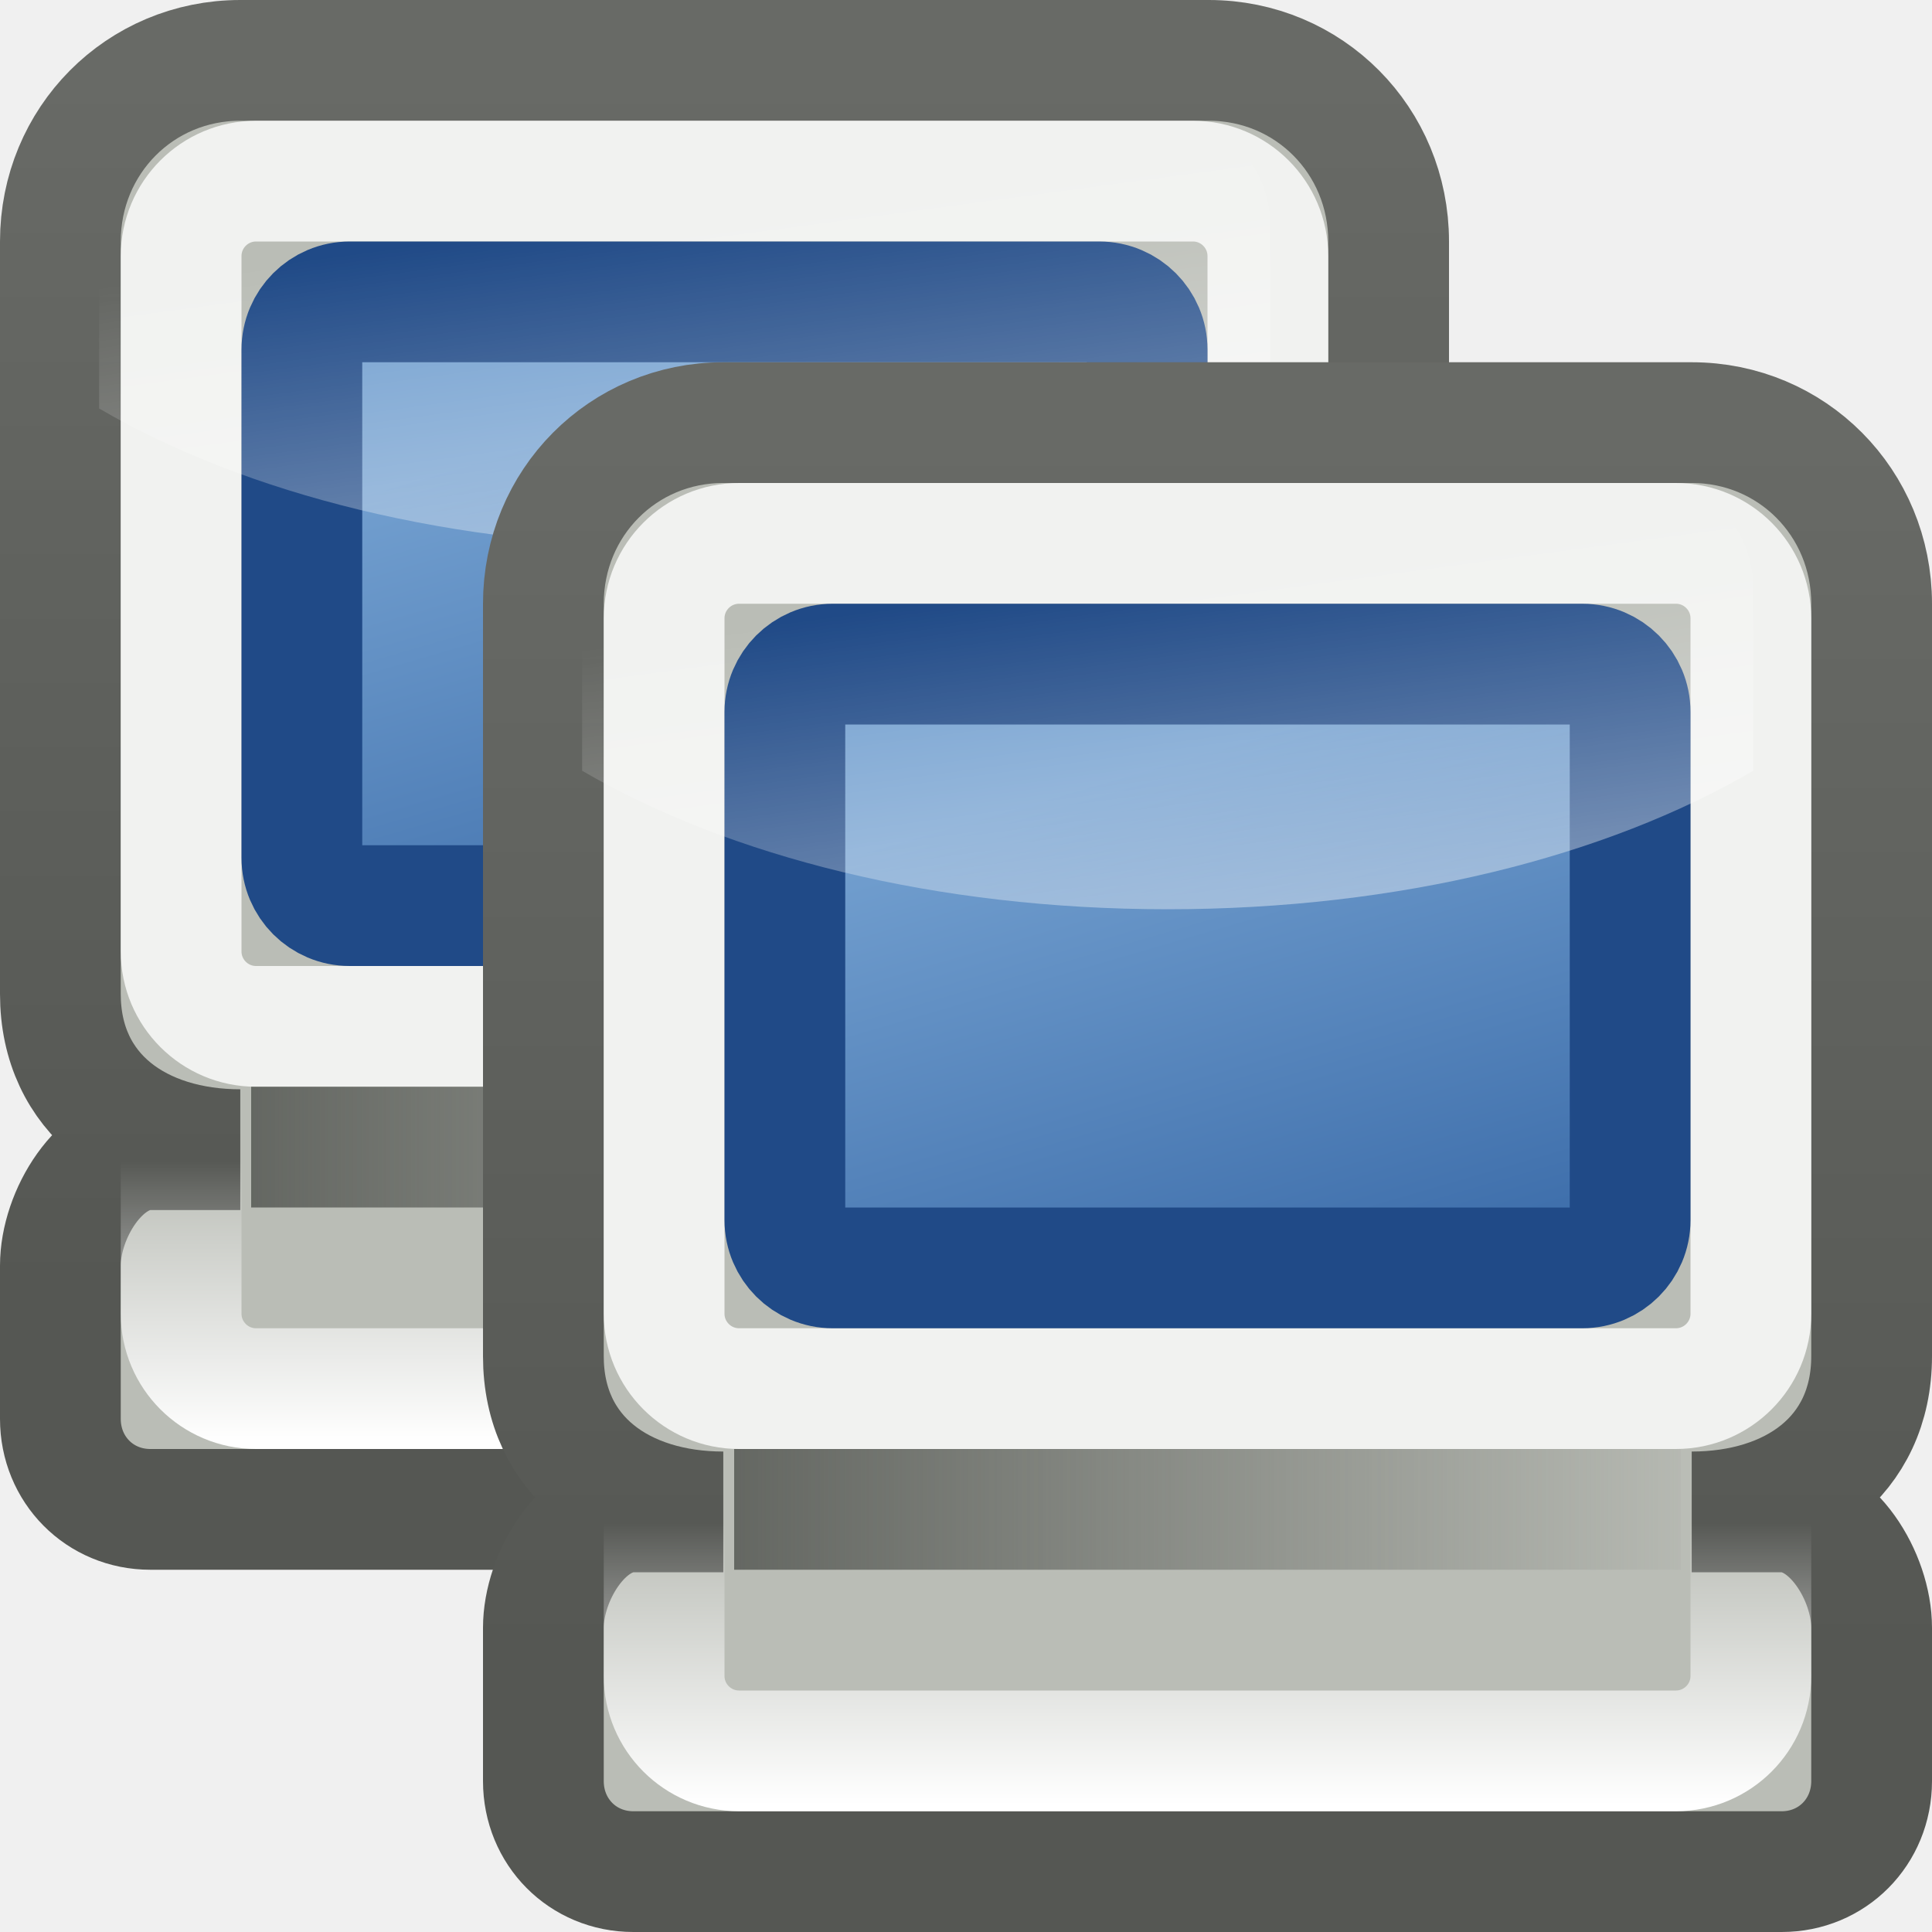
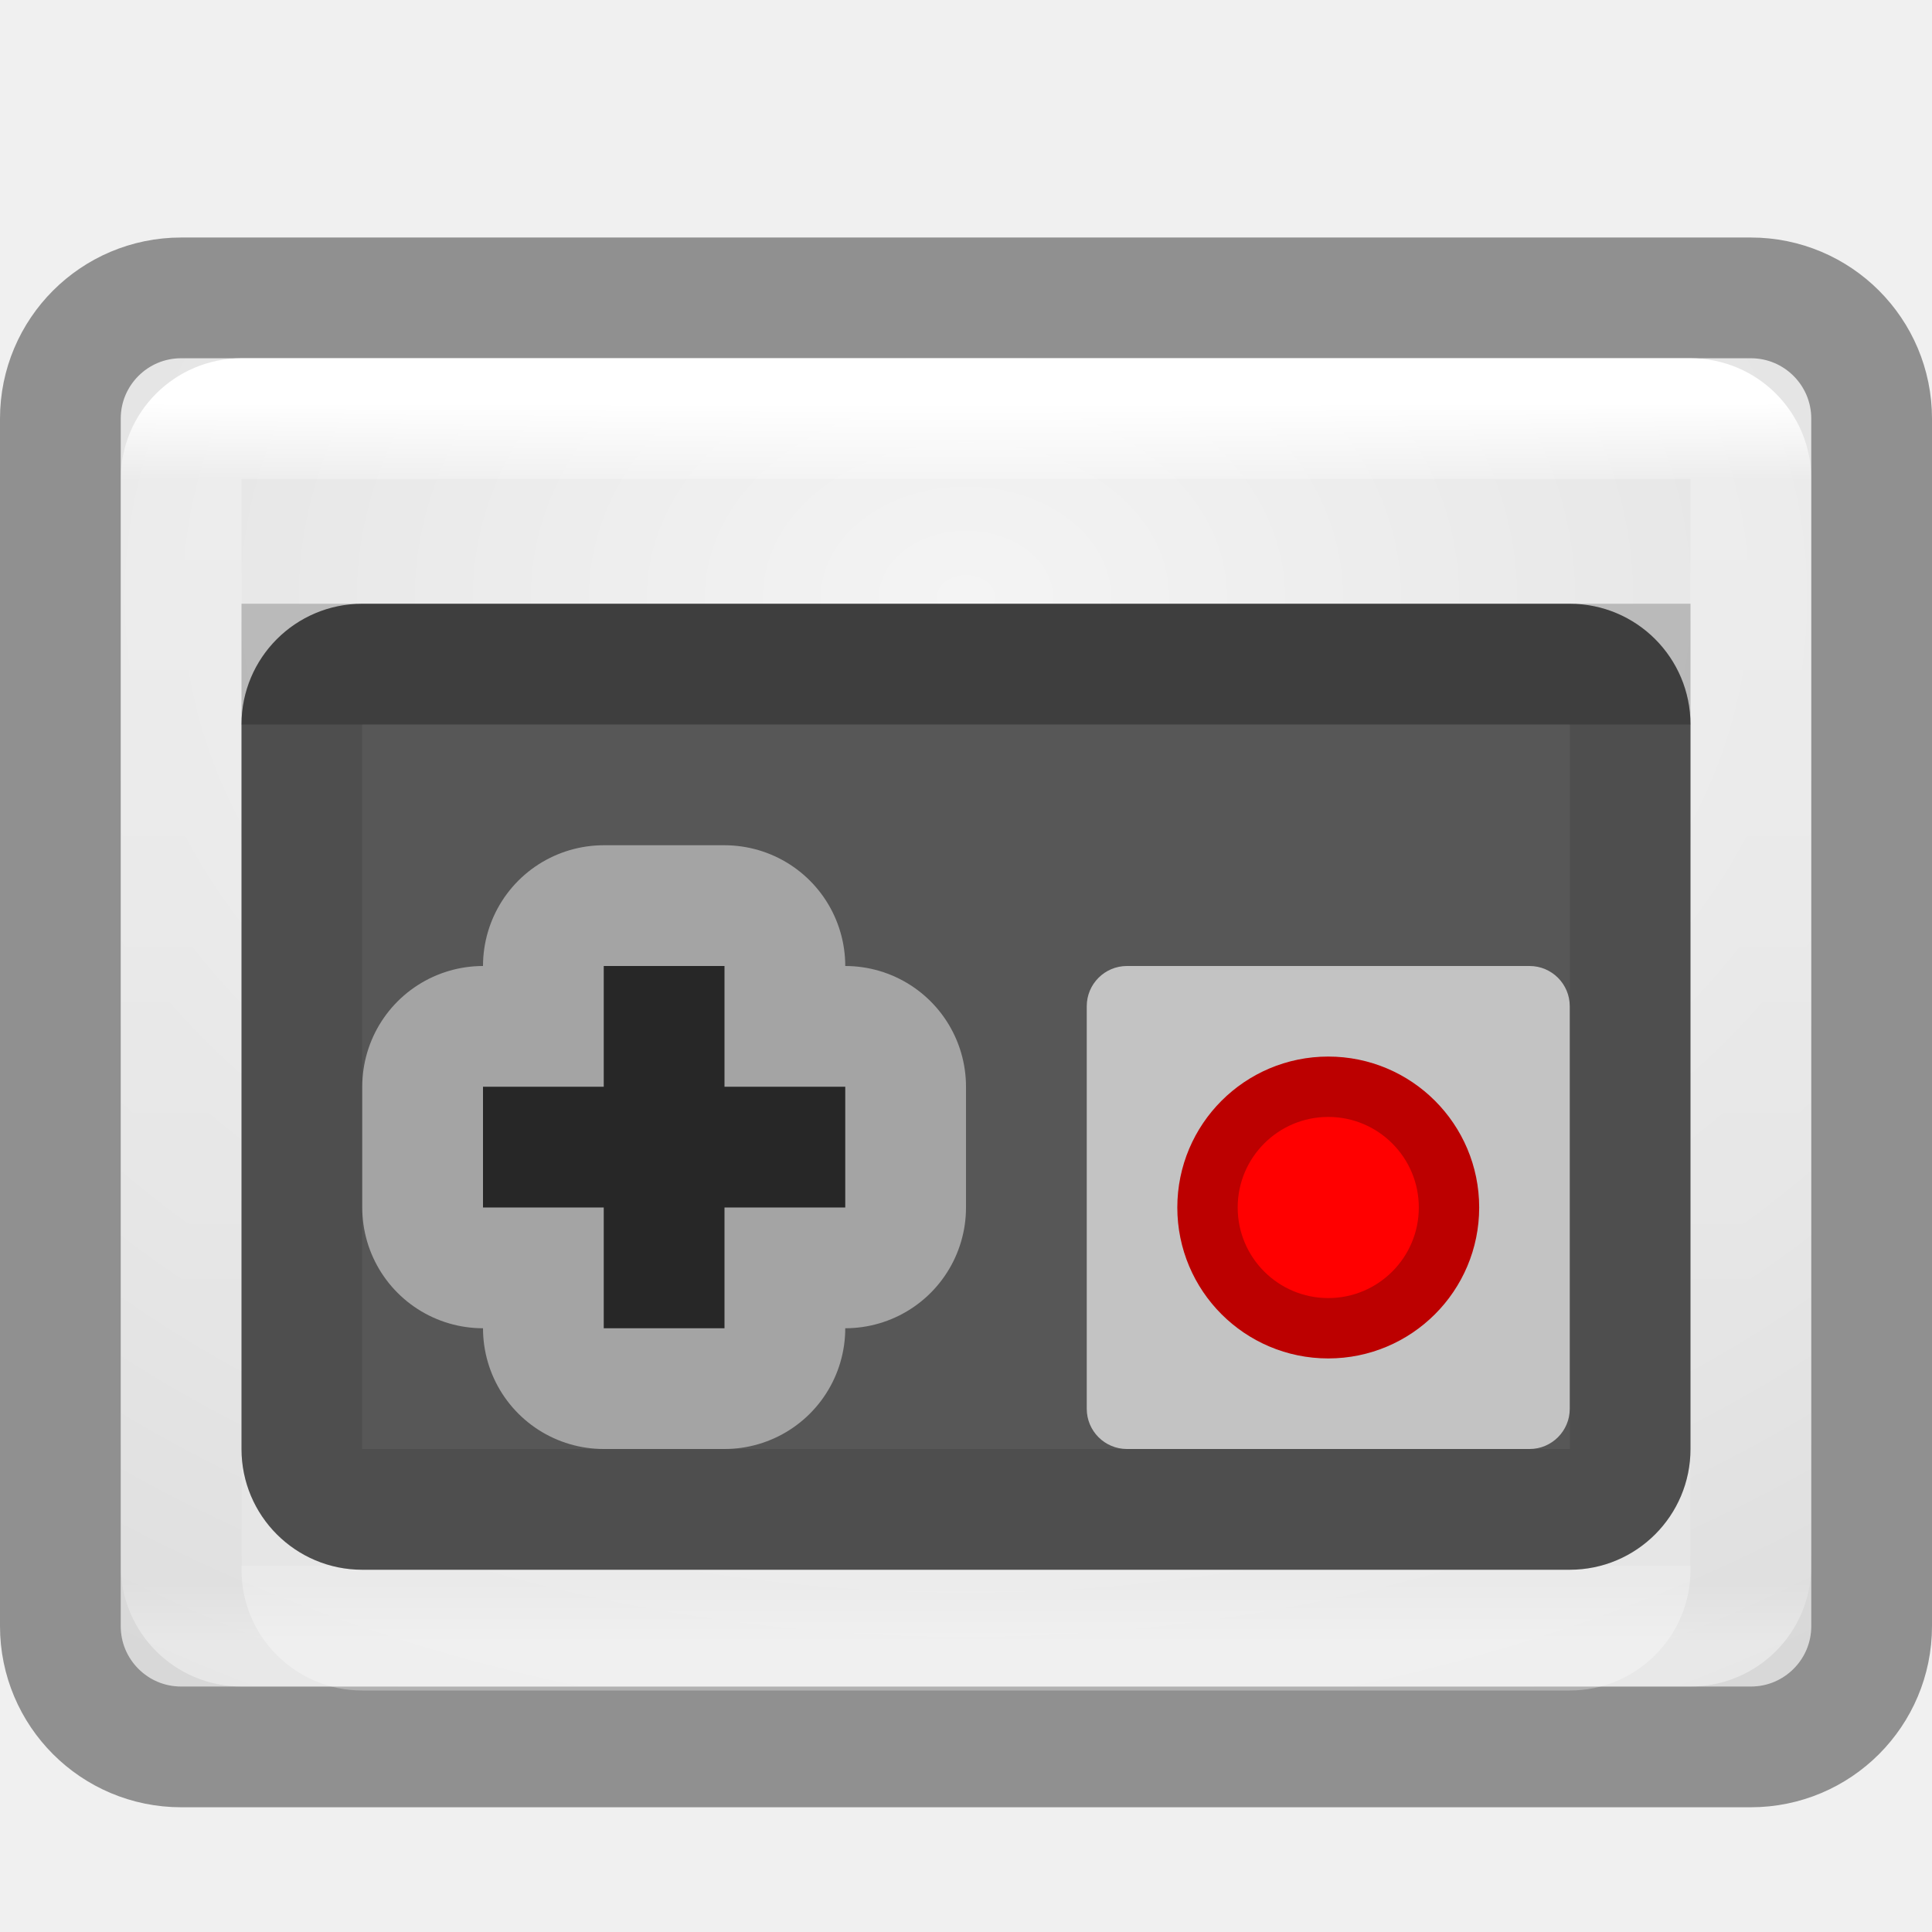
- <svg xmlns="http://www.w3.org/2000/svg" xmlns:xlink="http://www.w3.org/1999/xlink" width="16" height="16" id="svg4899" version="1.0">
-   <defs id="defs4901">
-     <linearGradient id="linearGradient6268">
-       <stop id="stop6270" offset="0" style="stop-color:#555753;stop-opacity:1;" />
-       <stop id="stop6272" offset="1" style="stop-color:#686a66;stop-opacity:1" />
+ <svg xmlns="http://www.w3.org/2000/svg" xmlns:xlink="http://www.w3.org/1999/xlink" id="svg4117" height="16" width="16" version="1.1">
+   <defs id="defs4119">
+     <linearGradient id="linearGradient3924">
+       <stop offset="0" style="stop-color:#ffffff;stop-opacity:1" id="stop3926" />
+       <stop offset="0.063" style="stop-color:#ffffff;stop-opacity:0.235" id="stop3928" />
+       <stop offset="0.951" style="stop-color:#ffffff;stop-opacity:0.157" id="stop3930" />
+       <stop offset="1" style="stop-color:#ffffff;stop-opacity:0.392" id="stop3932" />
    </linearGradient>
-     <linearGradient id="linearGradient6237">
-       <stop style="stop-color:#60635e;stop-opacity:1;" offset="0" id="stop6239" />
-       <stop style="stop-color:#60635e;stop-opacity:0;" offset="1" id="stop6241" />
+     <filter style="color-interpolation-filters:sRGB" id="filter3831">
+       <feGaussianBlur id="feGaussianBlur3833" stdDeviation="0.637" />
+     </filter>
+     <clipPath id="clipPath3823">
+       <path style="fill:#ffffff;fill-opacity:1;stroke:none" id="path3825" d="M 108.812,58 C 107.254,58 106,59.254 106,60.812 l 0,24.375 C 106,86.746 107.254,88 108.812,88 l 24.375,0 C 134.746,88 136,86.746 136,85.188 l 0,-24.375 C 136,59.254 134.746,58 133.188,58 l -24.375,0 z m 7.188,4.5 10,0 0,8.75 5,0 -10,13.75 -10,-13.75 5,0 0,-8.75 z" />
+     </clipPath>
+     <linearGradient gradientTransform="matrix(0.625,0,0,0.625,78.5,32.25)" gradientUnits="userSpaceOnUse" xlink:href="#linearGradient5010" id="linearGradient3812" y2="50.069" x2="65.263" y1="64.205" x1="65.263" />
+     <filter style="color-interpolation-filters:sRGB" id="filter3806">
+       <feGaussianBlur id="feGaussianBlur3808" stdDeviation="1.2" />
+     </filter>
+     <linearGradient gradientTransform="translate(0,4)" gradientUnits="userSpaceOnUse" xlink:href="#linearGradient3737" id="linearGradient3788" y2="75.095" x2="70" y1="54" x1="70" />
+     <linearGradient gradientTransform="matrix(0.9375,0,0,0.9375,-140.5,3.5)" gradientUnits="userSpaceOnUse" xlink:href="#linearGradient3778" id="linearGradient3773" y2="72" x2="88" y1="72" x1="56" />
+     <linearGradient gradientTransform="matrix(0.625,0,0,0.625,28.5,31.25)" gradientUnits="userSpaceOnUse" xlink:href="#linearGradient3737" id="linearGradient3832" y2="50.069" x2="65.263" y1="64.205" x1="65.263" />
+     <filter style="color-interpolation-filters:sRGB" id="filter3174">
+       <feGaussianBlur id="feGaussianBlur3176" stdDeviation="1.71" />
+     </filter>
+     <linearGradient id="linearGradient3737">
+       <stop offset="0" style="stop-color:#ffffff;stop-opacity:1" id="stop3739" />
+       <stop offset="1" style="stop-color:#ffffff;stop-opacity:0" id="stop3741" />
    </linearGradient>
-     <linearGradient id="linearGradient6229">
-       <stop style="stop-color:#60635e;stop-opacity:1;" offset="0" id="stop6231" />
-       <stop style="stop-color:#60635e;stop-opacity:0;" offset="1" id="stop6233" />
+     <linearGradient gradientTransform="scale(1.005865,0.994169)" gradientUnits="userSpaceOnUse" id="ButtonShadow" y2="7.017" x2="45.448" y1="92.54" x1="45.448">
+       <stop offset="0" style="stop-color:#000000;stop-opacity:1" id="stop3750" />
+       <stop offset="1" style="stop-color:#000000;stop-opacity:0.588" id="stop3752" />
    </linearGradient>
-     <linearGradient id="linearGradient6223">
-       <stop id="stop6225" offset="0" style="stop-color:#3465a4;stop-opacity:1" />
-       <stop id="stop6227" offset="1" style="stop-color:#729fcf;stop-opacity:1" />
+     <linearGradient id="linearGradient5010">
+       <stop offset="0" style="stop-color:#000000;stop-opacity:1" id="stop5012" />
+       <stop offset="1" style="stop-color:#000000;stop-opacity:0" id="stop5014" />
    </linearGradient>
-     <linearGradient id="linearGradient5946">
-       <stop style="stop-color:#ffffff;stop-opacity:1;" offset="0" id="stop5948" />
-       <stop style="stop-color:#ffffff;stop-opacity:0;" offset="1" id="stop5950" />
+     <linearGradient id="linearGradient3778">
+       <stop offset="0" style="stop-color:#499119;stop-opacity:1" id="stop3780" />
+       <stop offset="1" style="stop-color:#8fd625;stop-opacity:1" id="stop3782" />
    </linearGradient>
-     <linearGradient id="linearGradient5933">
-       <stop style="stop-color:#3465a4;stop-opacity:1" offset="0" id="stop5935" />
-       <stop style="stop-color:#729fcf;stop-opacity:1" offset="1" id="stop5937" />
+     <linearGradient gradientTransform="matrix(0.3513514,0,0,0.2702703,-0.4324318,1.980956)" gradientUnits="userSpaceOnUse" xlink:href="#linearGradient3924" id="linearGradient3084" y2="43" x2="24" y1="5" x1="24" />
+     <linearGradient id="linearGradient2867-449-88-871-390-598-476-591-434-148-57-177-641-289-620-227-114-444-680-744-4-8-69-5-4-8-426-2-9-1-4-965">
+       <stop id="stop4036" style="stop-color:#f4f4f4;stop-opacity:1" offset="0" />
+       <stop id="stop4040" style="stop-color:#d0d0d0;stop-opacity:1" offset="1" />
    </linearGradient>
-     <linearGradient id="linearGradient5913">
-       <stop style="stop-color:#ffffff;stop-opacity:1;" offset="0" id="stop5915" />
-       <stop style="stop-color:#ffffff;stop-opacity:0;" offset="1" id="stop5917" />
-     </linearGradient>
-     <linearGradient xlink:href="#linearGradient5933" id="linearGradient6167" gradientUnits="userSpaceOnUse" x1="9.798" y1="10.485" x2="7.877" y2="4.217" />
-     <linearGradient xlink:href="#linearGradient5913" id="linearGradient6170" gradientUnits="userSpaceOnUse" x1="8.307" y1="14" x2="8.307" y2="11.367" />
-     <linearGradient xlink:href="#linearGradient5946" id="linearGradient6195" gradientUnits="userSpaceOnUse" x1="7.5" y1="8.582" x2="7.065" y2="4.458" gradientTransform="matrix(1.571429,0,0,2,-4.285714,-6)" />
-     <linearGradient xlink:href="#linearGradient5913" id="linearGradient6217" gradientUnits="userSpaceOnUse" x1="8.307" y1="14" x2="8.307" y2="11.367" />
-     <linearGradient xlink:href="#linearGradient6223" id="linearGradient6219" gradientUnits="userSpaceOnUse" x1="9.798" y1="10.485" x2="8.148" y2="5.299" />
-     <linearGradient xlink:href="#linearGradient5946" id="linearGradient6221" gradientUnits="userSpaceOnUse" gradientTransform="matrix(1.571429,0,0,2,-4.285714,-6)" x1="7.5" y1="8.988" x2="6.85" y2="4.559" />
-     <linearGradient xlink:href="#linearGradient6229" id="linearGradient6235" x1="2.541" y1="11.5" x2="12.432" y2="11.5" gradientUnits="userSpaceOnUse" />
-     <linearGradient xlink:href="#linearGradient6237" id="linearGradient6243" x1="2.541" y1="11.5" x2="12.432" y2="11.5" gradientUnits="userSpaceOnUse" />
-     <linearGradient xlink:href="#linearGradient6268" id="linearGradient6266" gradientUnits="userSpaceOnUse" x1="7.5" y1="12.567" x2="7.5" y2="1.608" />
-     <linearGradient xlink:href="#linearGradient6268" id="linearGradient6292" gradientUnits="userSpaceOnUse" x1="7.5" y1="12.567" x2="7.5" y2="1.608" />
-     <linearGradient xlink:href="#linearGradient6237" id="linearGradient6295" gradientUnits="userSpaceOnUse" x1="2.541" y1="11.5" x2="12.432" y2="11.5" gradientTransform="matrix(0.881745,0,0,0.8824448,-0.6005831,-0.6481153)" />
-     <linearGradient xlink:href="#linearGradient5946" id="linearGradient6298" gradientUnits="userSpaceOnUse" gradientTransform="matrix(1.385599,0,0,1.76489,-4.721657,-6.059558)" x1="7.5" y1="8.582" x2="7.065" y2="4.458" />
-     <linearGradient xlink:href="#linearGradient5933" id="linearGradient6301" gradientUnits="userSpaceOnUse" x1="9.798" y1="10.485" x2="7.877" y2="4.217" gradientTransform="matrix(0.875,0,0,0.8333335,-0.5625001,-0.4166672)" />
-     <linearGradient xlink:href="#linearGradient5913" id="linearGradient6304" gradientUnits="userSpaceOnUse" x1="8.307" y1="14" x2="8.307" y2="11.367" gradientTransform="matrix(0.9,0,0,0.8824448,-0.7500003,-0.4130048)" />
-     <linearGradient xlink:href="#linearGradient6268" id="linearGradient6309" gradientUnits="userSpaceOnUse" x1="7.5" y1="12.567" x2="7.5" y2="1.608" gradientTransform="matrix(0.9166666,0,0,0.923077,-0.875,-0.8846155)" />
-     <linearGradient xlink:href="#linearGradient6268" id="linearGradient6334" gradientUnits="userSpaceOnUse" gradientTransform="matrix(0.9166666,0,0,0.923077,-0.875,-0.8846155)" x1="7.5" y1="12.567" x2="7.5" y2="1.608" />
-     <linearGradient xlink:href="#linearGradient5913" id="linearGradient6336" gradientUnits="userSpaceOnUse" gradientTransform="matrix(0.9,0,0,0.8824448,-0.7500003,-0.4130048)" x1="8.307" y1="14" x2="8.307" y2="11.367" />
-     <linearGradient xlink:href="#linearGradient5933" id="linearGradient6338" gradientUnits="userSpaceOnUse" gradientTransform="matrix(0.875,0,0,0.8333335,-0.5625001,-0.4166672)" x1="9.798" y1="10.485" x2="7.877" y2="4.217" />
-     <linearGradient xlink:href="#linearGradient5946" id="linearGradient6340" gradientUnits="userSpaceOnUse" gradientTransform="matrix(1.385599,0,0,1.76489,-4.721657,-6.059558)" x1="7.5" y1="8.582" x2="7.065" y2="4.458" />
-     <linearGradient xlink:href="#linearGradient6237" id="linearGradient6342" gradientUnits="userSpaceOnUse" gradientTransform="matrix(0.881745,0,0,0.8824448,-0.6005831,-0.6481153)" x1="2.541" y1="11.5" x2="12.432" y2="11.5" />
+     <radialGradient r="20" fy="8.45" fx="20.931" cy="8.45" cx="20.931" gradientTransform="matrix(0,0.6591511,-0.8652898,-1.2144078e-8,15.31153,-18.74393)" gradientUnits="userSpaceOnUse" id="radialGradient3309" xlink:href="#linearGradient2867-449-88-871-390-598-476-591-434-148-57-177-641-289-620-227-114-444-680-744-4-8-69-5-4-8-426-2-9-1-4-965" />
  </defs>
-   <g id="layer1">
-     <g id="g6312">
-       <path id="rect4935" d="M 1.99,0.5 C 1.159,0.5 0.5,1.164 0.5,2 L 0.5,8.231 C 0.5,9.067 1.159,9.521 1.99,9.521 L 1.245,9.521 C 0.826,9.521 0.5,10.059 0.5,10.481 L 0.5,11.75 C 0.5,12.171 0.826,12.5 1.245,12.5 L 10.755,12.5 C 11.174,12.5 11.5,12.171 11.5,11.75 L 11.5,10.481 C 11.5,10.059 11.174,9.521 10.755,9.521 L 10.01,9.521 C 10.841,9.521 11.5,9.067 11.5,8.231 L 11.5,2 C 11.5,1.164 10.841,0.5 10.01,0.5 L 1.99,0.5 z " style="color:#000000;fill:#babdb6;fill-opacity:1;fill-rule:evenodd;stroke:url(#linearGradient6309);stroke-width:1;stroke-linecap:round;stroke-linejoin:miter;marker:none;marker-start:none;marker-mid:none;marker-end:none;stroke-miterlimit:4;stroke-dasharray:none;stroke-dashoffset:0;stroke-opacity:1;visibility:visible;display:inline;overflow:visible;enable-background:accumulate" />
-       <rect style="color:#000000;fill:none;fill-opacity:0.257;fill-rule:evenodd;stroke:#ffffff;stroke-width:1;stroke-linecap:round;stroke-linejoin:miter;marker:none;marker-start:none;marker-mid:none;marker-end:none;stroke-miterlimit:4;stroke-dasharray:none;stroke-dashoffset:0;stroke-opacity:0.793;visibility:visible;display:inline;overflow:visible;enable-background:accumulate" id="rect5908" width="9" height="7" x="1.5" y="1.5" rx="0.621" ry="0.621" />
-       <rect ry="0.621" rx="0.621" y="8.853" x="1.5" height="2.647" width="9" id="rect5911" style="color:#000000;fill:none;fill-opacity:0.257;fill-rule:evenodd;stroke:url(#linearGradient6304);stroke-width:1;stroke-linecap:round;stroke-linejoin:miter;marker:none;marker-start:none;marker-mid:none;marker-end:none;stroke-miterlimit:4;stroke-dasharray:none;stroke-dashoffset:0;stroke-opacity:1;visibility:visible;display:inline;overflow:visible;enable-background:accumulate" />
-       <rect ry="0.396" rx="0.396" y="2.5" x="2.5" height="5" width="7" id="rect5921" style="color:#000000;fill:url(#linearGradient6301);fill-opacity:1;fill-rule:evenodd;stroke:#204a87;stroke-width:1;stroke-linecap:round;stroke-linejoin:miter;marker:none;marker-start:none;marker-mid:none;marker-end:none;stroke-miterlimit:4;stroke-dasharray:none;stroke-dashoffset:0;stroke-opacity:1;visibility:visible;display:inline;overflow:visible;enable-background:accumulate" />
-       <path id="path5941" d="M 1.578,1 C 1.161,1 0.821,1.396 0.821,1.882 L 0.821,3.383 C 2.038,4.093 3.748,4.53 5.67,4.53 C 7.593,4.53 9.303,4.093 10.52,3.383 L 10.52,1.882 C 10.52,1.396 10.18,1 9.762,1 L 1.578,1 z " style="color:#000000;fill:url(#linearGradient6298);fill-opacity:1;fill-rule:evenodd;stroke:none;stroke-width:1;stroke-linecap:round;stroke-linejoin:miter;marker:none;marker-start:none;marker-mid:none;marker-end:none;stroke-miterlimit:4;stroke-dasharray:none;stroke-dashoffset:0;stroke-opacity:1;visibility:visible;display:inline;overflow:visible;enable-background:accumulate" />
-       <path id="path6176" d="M 2.08,9.5 L 9.921,9.5" style="fill:none;fill-rule:evenodd;stroke:url(#linearGradient6295);stroke-width:1px;stroke-linecap:butt;stroke-linejoin:miter;stroke-opacity:1" />
-     </g>
-     <g id="g6320" transform="translate(4,3)">
-       <path style="color:#000000;fill:#babdb6;fill-opacity:1;fill-rule:evenodd;stroke:url(#linearGradient6334);stroke-width:1;stroke-linecap:round;stroke-linejoin:miter;marker:none;marker-start:none;marker-mid:none;marker-end:none;stroke-miterlimit:4;stroke-dasharray:none;stroke-dashoffset:0;stroke-opacity:1;visibility:visible;display:inline;overflow:visible;enable-background:accumulate" d="M 1.99,0.5 C 1.159,0.5 0.5,1.164 0.5,2 L 0.5,8.231 C 0.5,9.067 1.159,9.521 1.99,9.521 L 1.245,9.521 C 0.826,9.521 0.5,10.059 0.5,10.481 L 0.5,11.75 C 0.5,12.171 0.826,12.5 1.245,12.5 L 10.755,12.5 C 11.174,12.5 11.5,12.171 11.5,11.75 L 11.5,10.481 C 11.5,10.059 11.174,9.521 10.755,9.521 L 10.01,9.521 C 10.841,9.521 11.5,9.067 11.5,8.231 L 11.5,2 C 11.5,1.164 10.841,0.5 10.01,0.5 L 1.99,0.5 z " id="path6322" />
-       <rect ry="0.621" rx="0.621" y="1.5" x="1.5" height="7" width="9" id="rect6324" style="color:#000000;fill:none;fill-opacity:0.257;fill-rule:evenodd;stroke:#ffffff;stroke-width:1;stroke-linecap:round;stroke-linejoin:miter;marker:none;marker-start:none;marker-mid:none;marker-end:none;stroke-miterlimit:4;stroke-dasharray:none;stroke-dashoffset:0;stroke-opacity:0.793;visibility:visible;display:inline;overflow:visible;enable-background:accumulate" />
-       <rect style="color:#000000;fill:none;fill-opacity:0.257;fill-rule:evenodd;stroke:url(#linearGradient6336);stroke-width:1;stroke-linecap:round;stroke-linejoin:miter;marker:none;marker-start:none;marker-mid:none;marker-end:none;stroke-miterlimit:4;stroke-dasharray:none;stroke-dashoffset:0;stroke-opacity:1;visibility:visible;display:inline;overflow:visible;enable-background:accumulate" id="rect6326" width="9" height="2.647" x="1.5" y="8.853" rx="0.621" ry="0.621" />
-       <rect style="color:#000000;fill:url(#linearGradient6338);fill-opacity:1;fill-rule:evenodd;stroke:#204a87;stroke-width:1;stroke-linecap:round;stroke-linejoin:miter;marker:none;marker-start:none;marker-mid:none;marker-end:none;stroke-miterlimit:4;stroke-dasharray:none;stroke-dashoffset:0;stroke-opacity:1;visibility:visible;display:inline;overflow:visible;enable-background:accumulate" id="rect6328" width="7" height="5" x="2.5" y="2.5" rx="0.396" ry="0.396" />
-       <path style="color:#000000;fill:url(#linearGradient6340);fill-opacity:1;fill-rule:evenodd;stroke:none;stroke-width:1;stroke-linecap:round;stroke-linejoin:miter;marker:none;marker-start:none;marker-mid:none;marker-end:none;stroke-miterlimit:4;stroke-dasharray:none;stroke-dashoffset:0;stroke-opacity:1;visibility:visible;display:inline;overflow:visible;enable-background:accumulate" d="M 1.578,1 C 1.161,1 0.821,1.396 0.821,1.882 L 0.821,3.383 C 2.038,4.093 3.748,4.53 5.67,4.53 C 7.593,4.53 9.303,4.093 10.52,3.383 L 10.52,1.882 C 10.52,1.396 10.18,1 9.762,1 L 1.578,1 z " id="path6330" />
-       <path style="fill:none;fill-rule:evenodd;stroke:url(#linearGradient6342);stroke-width:1px;stroke-linecap:butt;stroke-linejoin:miter;stroke-opacity:1" d="M 2.08,9.5 L 9.921,9.5" id="path6332" />
-     </g>
+   <rect ry="0.5" rx="0.5" style="color:#000000;display:inline;overflow:visible;visibility:visible;fill:url(#radialGradient3309);fill-opacity:1;fill-rule:nonzero;stroke:none;stroke-width:1;marker:none;enable-background:accumulate" id="rect5505" transform="scale(1,-1)" y="-13.967" x="1" height="11" width="14" />
+   <rect style="color:#000000;display:inline;overflow:visible;visibility:visible;opacity:0.4;fill:none;fill-opacity:1;fill-rule:nonzero;stroke:#000000;stroke-width:1;stroke-linecap:round;stroke-linejoin:round;stroke-miterlimit:4;stroke-dasharray:none;stroke-dashoffset:0;stroke-opacity:1;marker:none;enable-background:accumulate" id="rect5505-21" y="2.467" x="0.5" ry="1" rx="1" height="12" width="15" />
+   <rect style="opacity:0.3;fill:#ffffff;fill-opacity:1;stroke:none;stroke-width:2;stroke-linecap:round;stroke-linejoin:miter;stroke-miterlimit:4;stroke-dasharray:none;stroke-opacity:1" id="rect4439" width="12" height="8" x="2" y="6" ry="1" rx="1" />
+   <rect style="fill:none;stroke:url(#linearGradient3084);stroke-width:1;stroke-linecap:round;stroke-linejoin:round;stroke-miterlimit:4;stroke-dasharray:none;stroke-dashoffset:0;stroke-opacity:1" id="rect6741-2" y="3.467" x="1.5" ry="0.5" rx="0.5" height="10" width="13" />
+   <g style="display:none" id="layer2" transform="translate(-135.8571,-63.05041)">
+     <path style="opacity:0.9;fill:url(#ButtonShadow);fill-opacity:1;fill-rule:nonzero;stroke:none;filter:url(#filter3174)" id="rect3745" d="M 11,7 48,5 85,7 c 3.324,0 6,2.676 6,6 l 0,73 c 0,3.324 -2.676,6 -6,6 L 11,92 C 7.676,92 5,89.324 5,86 L 5,13 C 5,9.676 7.676,7 11,7 Z" />
  </g>
+   <g style="display:none" id="layer4" transform="translate(-135.8571,-63.05041)">
+     <rect style="opacity:0.6;fill:#000000;fill-opacity:1;stroke:none;filter:url(#filter3806)" id="rect3790" transform="matrix(0,-1,1,0,0,4)" y="56" x="-86" ry="2.812" rx="2.812" height="30" width="30" />
+     <rect style="fill:url(#linearGradient3773);fill-opacity:1;stroke:none" id="rect2993" transform="matrix(0,-1,1,0,0,0)" y="56" x="-88" ry="2.812" rx="2.812" height="30" width="30" />
+     <path style="opacity:0.5;fill:url(#linearGradient3788);fill-opacity:1;stroke:none" id="rect3775" d="M 58.812,58 C 57.254,58 56,59.254 56,60.812 l 0,24.375 c 0,0.873 0.411,1.641 1.031,2.156 C 57.028,87.29 57,87.242 57,87.188 l 0,-24.375 C 57,61.254 58.171,60 59.625,60 l 22.75,0 C 83.829,60 85,61.254 85,62.812 l 0,24.375 c 0,0.055 -0.028,0.102 -0.031,0.156 C 85.589,86.829 86,86.061 86,85.188 l 0,-24.375 C 86,59.254 84.746,58 83.188,58 l -24.375,0 z" />
+     <path style="display:inline;opacity:0.6;fill:url(#linearGradient3812);fill-opacity:1;fill-rule:nonzero;stroke:none;filter:url(#filter3831)" id="path3810" clip-path="url(#clipPath3823)" transform="translate(-50,0)" d="m 116,63.5 0,8.75 -5,0 10,13.75 10,-13.75 -5,0 0,-8.75 -10,0 z" />
+     <path style="display:inline;fill:url(#linearGradient3832);fill-opacity:1;fill-rule:nonzero;stroke:none" id="path4278" d="m 66,62.5 0,8.75 -5,0 10,13.75 10,-13.75 -5,0 0,-8.75 -10,0 z" />
+   </g>
+   <rect rx="1" ry="1" y="5" x="2" height="8" width="12" id="rect4263" style="opacity:1;fill:#575757;fill-opacity:1;stroke:none;stroke-width:2;stroke-linecap:round;stroke-linejoin:miter;stroke-miterlimit:4;stroke-dasharray:none;stroke-opacity:1" />
+   <rect rx="0.5" ry="0.5" style="opacity:0.1;fill:none;fill-opacity:1;stroke:#000000;stroke-width:1;stroke-linecap:round;stroke-linejoin:miter;stroke-miterlimit:4;stroke-dasharray:none;stroke-opacity:1" id="rect4265" width="11" height="7" x="2.5" y="5.5" />
+   <path id="path4441" d="m 2,5.5 12,0" style="opacity:0.2;fill:none;fill-rule:evenodd;stroke:#000000;stroke-width:1px;stroke-linecap:butt;stroke-linejoin:miter;stroke-opacity:1" />
+   <g transform="translate(-4,-6)" id="g6799">
+     <rect rx="0.333" style="opacity:1;fill:#c3c3c3;fill-opacity:1;stroke:none;stroke-width:0.5;stroke-linecap:round;stroke-linejoin:round;stroke-miterlimit:4;stroke-dasharray:none;stroke-opacity:1" id="rect6623" width="4" height="4" x="13" y="14" ry="0.333" />
+     <circle style="opacity:1;fill:#ff0000;fill-opacity:1;stroke:#bc0000;stroke-width:0.5;stroke-linecap:round;stroke-linejoin:miter;stroke-miterlimit:4;stroke-dasharray:none;stroke-opacity:1" id="circle6625" cx="-16" cy="-15" r="1" transform="matrix(0,-1,-1,0,0,0)" />
+   </g>
+   <path id="rect6879" d="m 5,8 0,1 -1,0 0,1 1,0 0,1 1,0 0,-1 1,0 L 7,9 6,9 6,8 Z" style="opacity:1;fill:#1a1a1a;fill-opacity:1;stroke:#a4a4a4;stroke-width:2;stroke-linecap:round;stroke-linejoin:round;stroke-miterlimit:4;stroke-dasharray:none;stroke-opacity:1" />
+   <path style="opacity:1;fill:#272727;fill-opacity:1;stroke:none;stroke-width:2;stroke-linecap:round;stroke-linejoin:miter;stroke-miterlimit:4;stroke-dasharray:none;stroke-opacity:1" d="m 5,8 0,1 -1,0 0,1 1,0 0,1 1,0 0,-1 1,0 L 7,9 6,9 6,8 Z" id="path6884" />
</svg>
